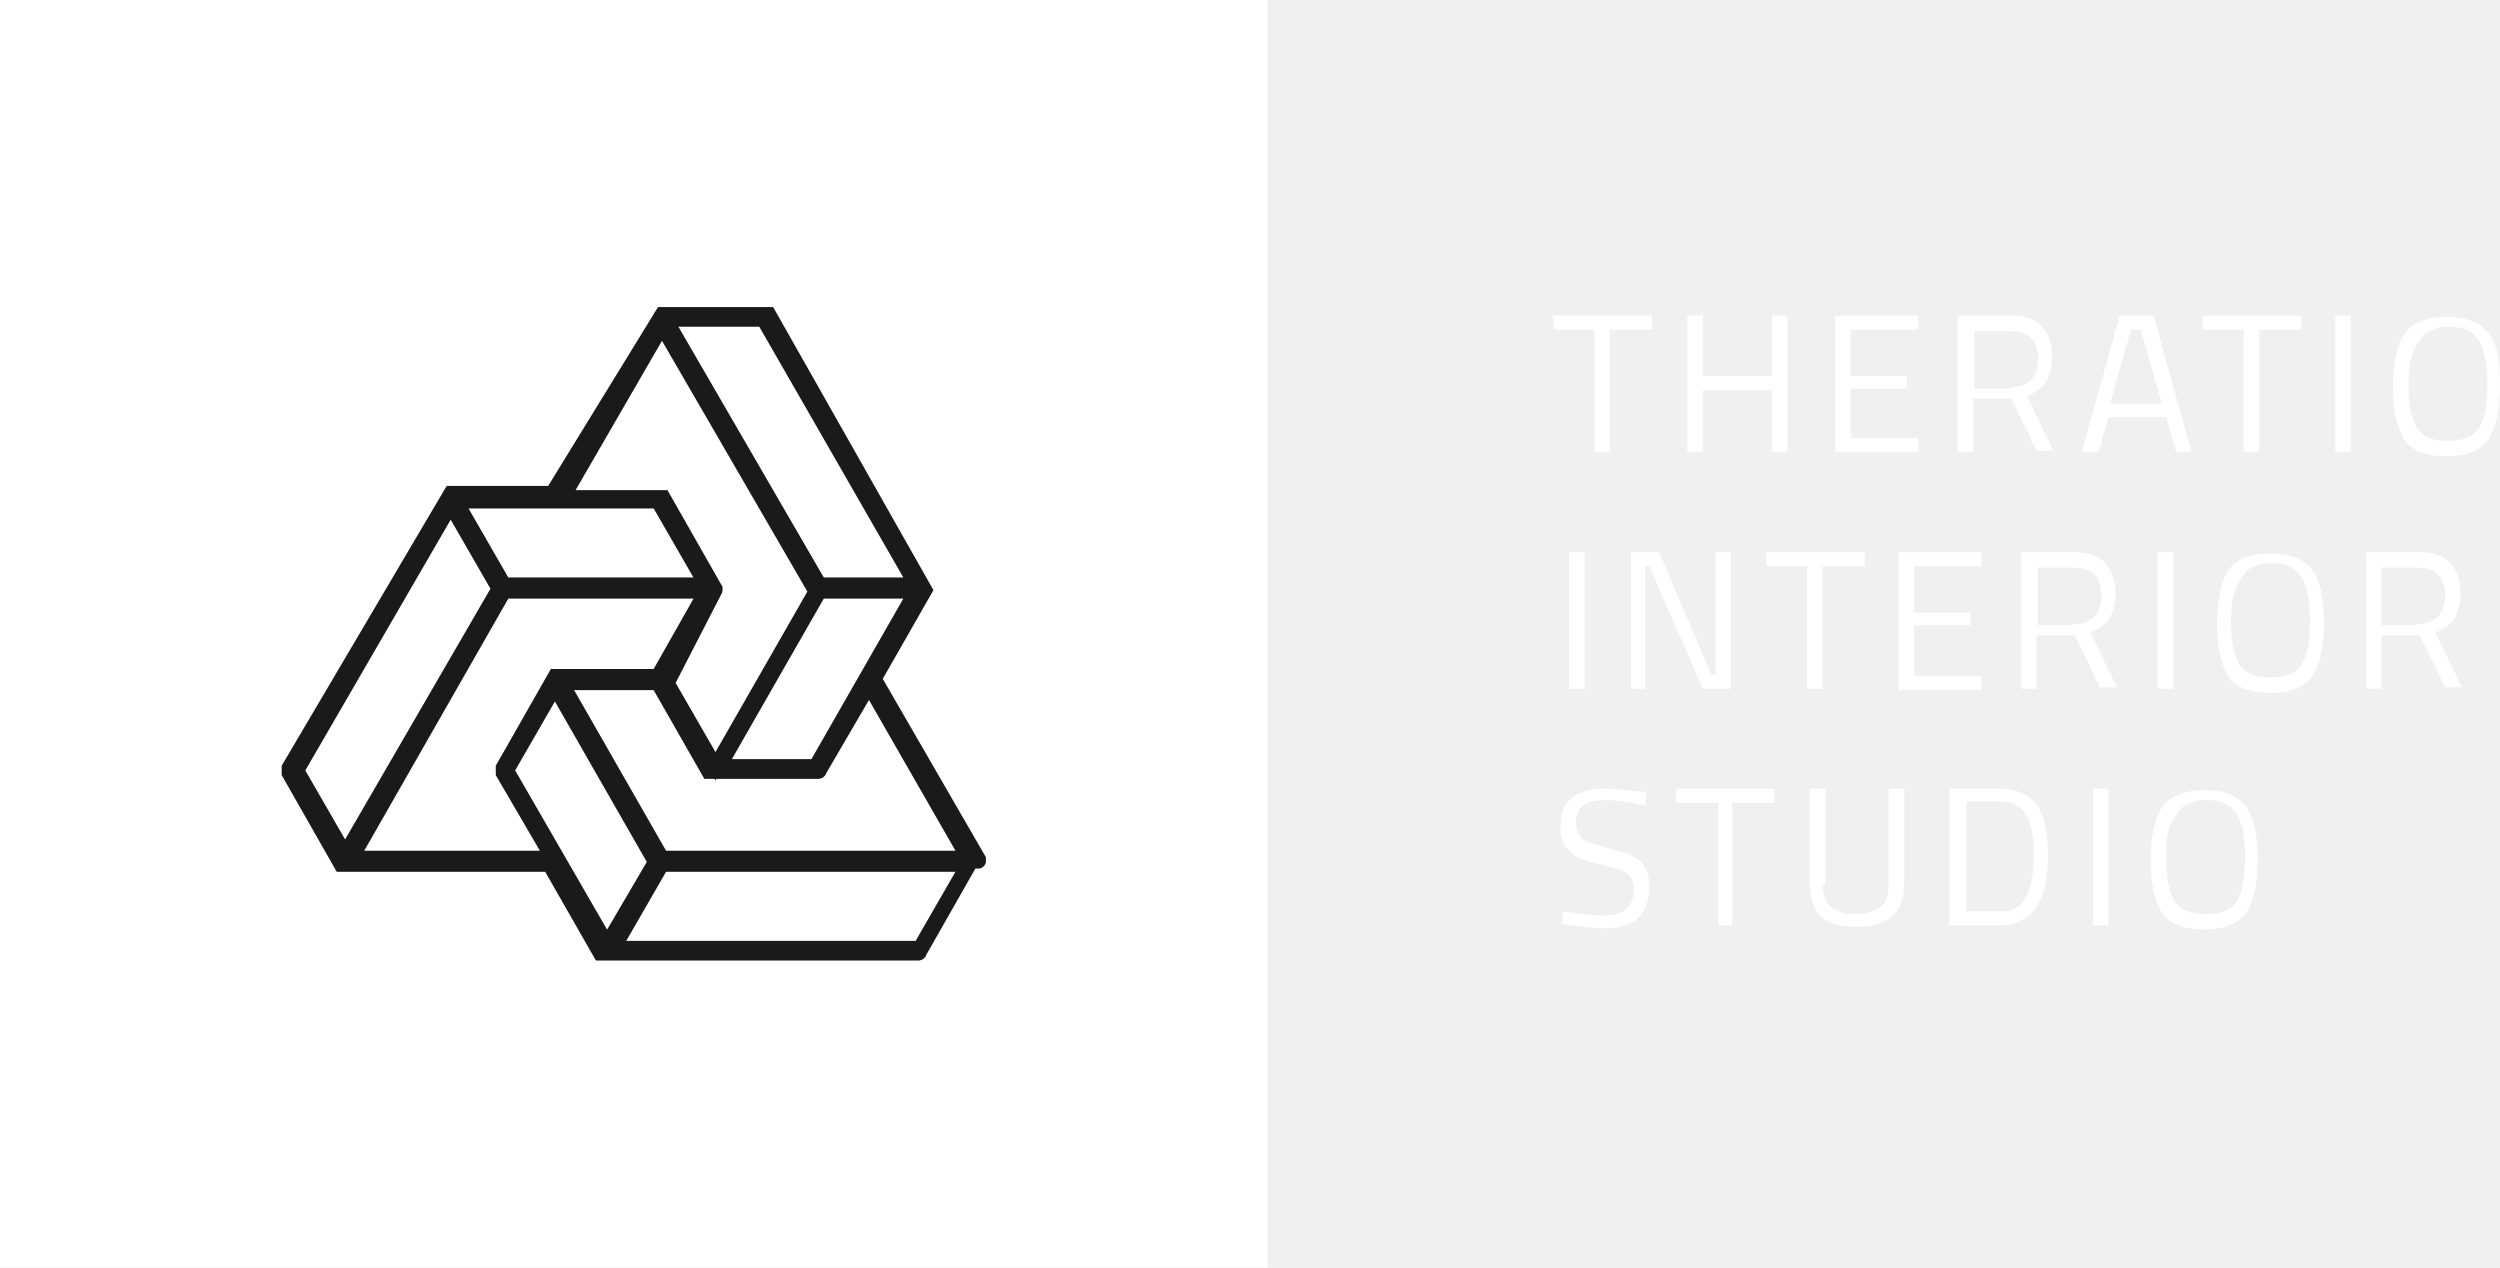
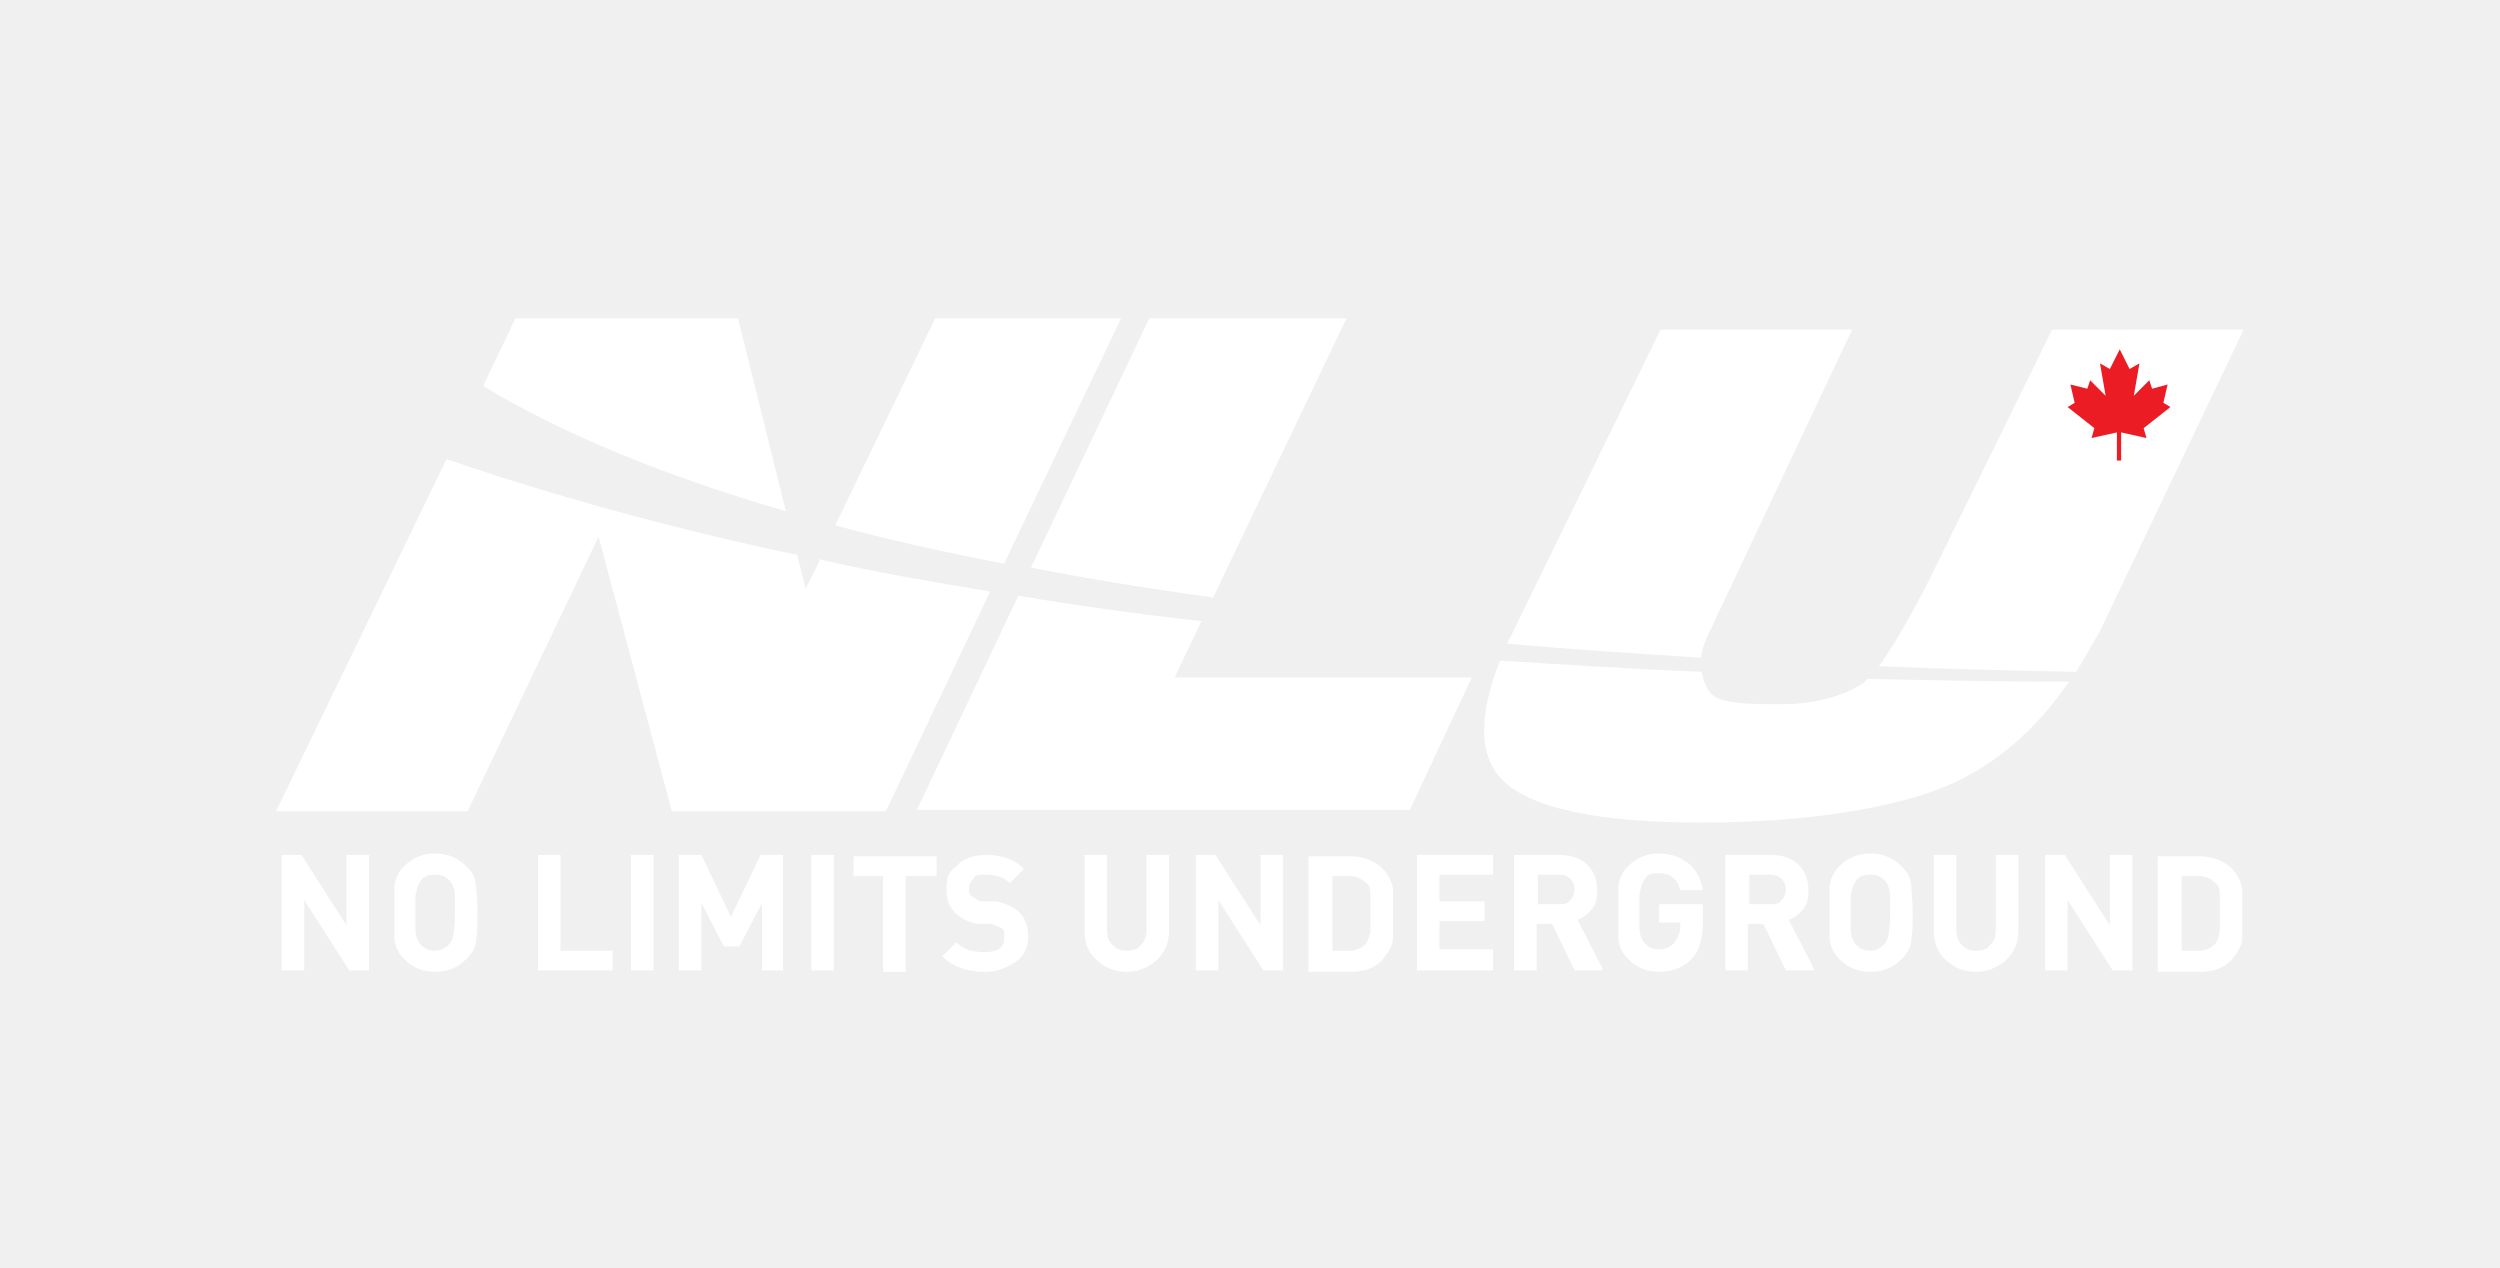
- <svg xmlns="http://www.w3.org/2000/svg" version="1.1" id="Layer_1" x="0px" y="0px" viewBox="0 0 177.5 90" style="enable-background:new 0 0 177.5 90;" xml:space="preserve">
-   <style type="text/css">
- 	.st0{fill:#FFFFFF;}
- 	.st1{fill:#1A1A1A;stroke:#1A1A1A;stroke-miterlimit:10;}
- </style>
+ <svg xmlns="http://www.w3.org/2000/svg" version="1.1" viewBox="0 0 177.5 90">
+   <defs>
+     <style>
+       .cls-1 {
+         fill: #fff;
+       }
+ 
+       .cls-2 {
+         fill: #ec1c24;
+       }
+     </style>
+   </defs>
  <g>
-     <rect class="st0" width="90" height="90" />
-     <path class="st1" d="M69.5,61.1C69.5,61.1,69.5,61.1,69.5,61.1C69.5,61.1,69.5,61.1,69.5,61.1c0-0.1,0-0.1,0-0.1c0,0,0,0,0,0   l-7.4-12.8l3.6-6.3c0,0,0,0,0,0c0,0,0,0,0,0c0,0,0,0,0,0c0,0,0,0,0,0c0,0,0,0,0,0s0,0,0,0c0,0,0,0,0,0c0,0,0,0,0,0c0,0,0,0,0,0   c0,0,0,0,0,0L54.6,22.3c0,0,0,0,0,0c0,0,0,0,0,0c0,0,0,0,0,0c0,0,0,0,0,0c0,0,0,0-0.1,0c0,0,0,0,0,0h-7.5c0,0,0,0,0,0c0,0,0,0,0,0   c0,0,0,0,0,0c0,0,0,0,0,0c0,0,0,0,0,0c0,0,0,0,0,0c0,0,0,0,0,0c0,0,0,0,0,0c0,0,0,0,0,0c0,0,0,0,0,0L39.2,35H32c0,0,0,0,0,0   c0,0,0,0,0,0c0,0,0,0,0,0c0,0,0,0,0,0c0,0,0,0,0,0c0,0,0,0,0,0c0,0,0,0,0,0c0,0,0,0,0,0c0,0,0,0,0,0c0,0,0,0,0,0L20.5,54.5   c0,0,0,0,0,0c0,0,0,0,0,0.1c0,0,0,0,0,0.1c0,0,0,0,0,0.1c0,0,0,0,0,0.1c0,0,0,0,0,0l3.7,6.5c0,0,0,0,0,0c0,0,0,0,0,0c0,0,0,0,0,0   c0,0,0,0,0,0c0,0,0,0,0,0c0,0,0,0,0,0c0,0,0.1,0,0.1,0c0,0,0,0,0,0c0,0,0,0,0,0c0,0,0,0,0,0h14.7l3.6,6.3c0,0,0,0,0,0c0,0,0,0,0,0   c0,0,0,0,0,0c0,0,0,0,0,0c0,0,0,0,0,0c0,0,0,0,0,0c0,0,0.1,0,0.1,0c0,0,0,0,0,0c0,0,0,0,0,0c0,0,0,0,0,0h22.4c0,0,0.1,0,0.1,0   c0,0,0,0,0,0c0,0,0.1,0,0.1-0.1c0,0,0,0,0,0l3.7-6.5c0,0,0,0,0,0c0,0,0,0,0,0C69.5,61.2,69.5,61.2,69.5,61.1   C69.5,61.2,69.5,61.2,69.5,61.1C69.5,61.2,69.5,61.1,69.5,61.1C69.5,61.1,69.5,61.1,69.5,61.1z M65.3,67.3H43.6l3.4-5.9h21.7   L65.3,67.3z M36,54.7l3.4-5.9l7.1,12.4L43.1,67L36,54.7z M68.7,60.9H47l-7.1-12.4h6.8l3.6,6.3c0,0,0,0,0,0c0,0,0,0,0,0c0,0,0,0,0,0   c0,0,0,0,0,0c0,0,0,0,0,0c0,0,0,0,0,0c0,0,0.1,0,0.1,0c0,0,0,0,0,0c0,0,0,0,0,0c0,0,0,0,0,0H58c0,0,0.1,0,0.1,0c0,0,0,0,0,0   c0,0,0.1,0,0.1-0.1c0,0,0,0,0,0l3.5-6L68.7,60.9z M21.1,54.7L32,35.9l3.4,5.9L24.5,60.6L21.1,54.7z M35.8,41.5l-3.4-5.9h7h7.3   l3.4,5.9H35.8z M50.8,41.9C50.8,41.9,50.8,41.9,50.8,41.9C50.8,41.9,50.8,41.9,50.8,41.9C50.9,41.8,50.9,41.8,50.8,41.9   c0-0.1,0-0.1,0-0.1c0,0,0,0,0,0s0,0,0,0c0,0,0,0,0,0c0,0,0,0,0,0c0,0,0,0,0,0c0,0,0,0,0,0l-3.7-6.5c0,0,0,0,0,0c0,0,0,0,0,0   c0,0,0,0,0,0c0,0,0,0,0,0c0,0,0,0-0.1,0c0,0,0,0,0,0h-7l7-12.1l10.9,18.8l-7.1,12.4l-3.4-5.9L50.8,41.9z M54.2,22.7L65,41.5h-6.8   L47.3,22.7H54.2z M57.9,54.4h-6.8L58.2,42H65L57.9,54.4z M25,60.9L35.8,42h14.3L46.7,48h-7.3c0,0,0,0,0,0c0,0,0,0,0,0c0,0,0,0,0,0   c0,0,0,0,0,0c0,0,0,0,0,0c0,0,0,0,0,0c0,0,0,0,0,0c0,0,0,0,0,0c0,0,0,0,0,0c0,0,0,0,0,0l-3.7,6.5c0,0,0,0,0,0c0,0,0,0,0,0.1   c0,0,0,0,0,0.1c0,0,0,0,0,0.1c0,0,0,0,0,0.1c0,0,0,0,0,0l3.5,6H25z" />
-   </g>
-   <g>
-     <path class="st0" d="M110.3,23.4v-1h7v1h-3v8.7h-1.1v-8.7H110.3z" />
-     <path class="st0" d="M125.8,32.1v-4.4h-4.9v4.4h-1.1v-9.7h1.1v4.3h4.9v-4.3h1.1v9.7H125.8z" />
-     <path class="st0" d="M130.3,32.1v-9.7h5.9v1h-4.8v3.3h4v0.9h-4v3.5h4.8v1H130.3z" />
-     <path class="st0" d="M140.1,28.4v3.7h-1.1v-9.7h3.6c1,0,1.8,0.2,2.3,0.7c0.5,0.5,0.8,1.2,0.8,2.2c0,1.5-0.6,2.4-1.8,2.8l1.9,3.9   h-1.2l-1.8-3.7H140.1z M142.7,27.5c1.3,0,2-0.7,2-2c0-1.4-0.7-2-2-2h-2.5v4.1H142.7z" />
-     <path class="st0" d="M147.8,32.1l2.7-9.7h2.4l2.7,9.7h-1.1l-0.7-2.5h-4.1l-0.7,2.5H147.8z M151.3,23.4l-1.5,5.3h3.7l-1.5-5.3H151.3   z" />
-     <path class="st0" d="M156.4,23.4v-1h7v1h-3v8.7h-1.1v-8.7H156.4z" />
-     <path class="st0" d="M165.8,32.1v-9.7h1.1v9.7H165.8z" />
-     <path class="st0" d="M177.5,27.4c0,1.7-0.3,3-0.8,3.8c-0.6,0.8-1.6,1.2-3,1.2s-2.5-0.4-3-1.2s-0.8-2-0.8-3.7s0.3-3,0.8-3.8   c0.6-0.8,1.6-1.2,3-1.2s2.4,0.4,3,1.2C177.3,24.4,177.5,25.6,177.5,27.4z M171,27.3c0,1.4,0.2,2.4,0.6,3.1c0.4,0.6,1.1,0.9,2.2,0.9   s1.8-0.3,2.2-0.9c0.4-0.6,0.6-1.6,0.6-3.1c0-1.4-0.2-2.5-0.6-3.1c-0.4-0.7-1.1-1-2.1-1s-1.8,0.3-2.1,1   C171.2,24.9,171,25.9,171,27.3z" />
-     <path class="st0" d="M111.4,48.9v-9.7h1.1v9.7H111.4z" />
-     <path class="st0" d="M115.8,48.9v-9.7h2l3.7,8.7h0.3v-8.7h1.1v9.7h-2l-3.8-8.7h-0.3v8.7H115.8z" />
-     <path class="st0" d="M125.4,40.2v-1h7v1h-3v8.7h-1.1v-8.7H125.4z" />
-     <path class="st0" d="M134.8,48.9v-9.7h5.9v1h-4.8v3.3h4v0.9h-4V48h4.8v1H134.8z" />
-     <path class="st0" d="M144.6,45.2v3.7h-1.1v-9.7h3.6c1,0,1.8,0.2,2.3,0.7c0.5,0.5,0.8,1.2,0.8,2.2c0,1.5-0.6,2.4-1.8,2.8l1.9,3.9   h-1.2l-1.8-3.7H144.6z M147.2,44.3c1.3,0,2-0.7,2-2c0-1.4-0.7-2-2-2h-2.5v4.1H147.2z" />
-     <path class="st0" d="M153.2,48.9v-9.7h1.1v9.7H153.2z" />
-     <path class="st0" d="M165,44.2c0,1.7-0.3,3-0.8,3.8c-0.6,0.8-1.6,1.2-3,1.2s-2.5-0.4-3-1.2s-0.8-2-0.8-3.7s0.3-3,0.8-3.8   c0.6-0.8,1.6-1.2,3-1.2s2.4,0.4,3,1.2C164.7,41.2,165,42.4,165,44.2z M158.4,44.1c0,1.4,0.2,2.4,0.6,3.1c0.4,0.6,1.1,0.9,2.2,0.9   s1.8-0.3,2.2-0.9c0.4-0.6,0.6-1.6,0.6-3.1c0-1.4-0.2-2.5-0.6-3.1c-0.4-0.7-1.1-1-2.1-1s-1.8,0.3-2.1,1   C158.6,41.7,158.4,42.7,158.4,44.1z" />
-     <path class="st0" d="M169.1,45.2v3.7H168v-9.7h3.6c1,0,1.8,0.2,2.3,0.7c0.5,0.5,0.8,1.2,0.8,2.2c0,1.5-0.6,2.4-1.8,2.8l1.9,3.9   h-1.2l-1.8-3.7H169.1z M171.6,44.3c1.3,0,2-0.7,2-2c0-1.4-0.7-2-2-2h-2.5v4.1H171.6z" />
-     <path class="st0" d="M114,56.8c-1.4,0-2.1,0.5-2.1,1.6c0,0.6,0.2,1,0.5,1.2c0.3,0.2,1,0.4,2,0.7c1,0.2,1.7,0.5,2.1,0.9   c0.4,0.3,0.6,0.9,0.6,1.7c0,2-1,3-3.1,3c-0.7,0-1.5-0.1-2.6-0.2l-0.5-0.1l0.1-0.9c1.3,0.2,2.2,0.3,2.9,0.3c1.4,0,2.1-0.6,2.1-1.9   c0-0.5-0.2-0.9-0.5-1.1c-0.3-0.2-0.9-0.4-1.7-0.6c-1.1-0.2-1.9-0.5-2.3-0.9c-0.5-0.4-0.7-1-0.7-1.9c0-1.7,1-2.6,3.1-2.6   c0.7,0,1.5,0.1,2.5,0.2l0.5,0.1l-0.1,0.9C115.5,56.9,114.6,56.8,114,56.8z" />
-     <path class="st0" d="M119,57v-1h7v1h-3v8.7H122V57H119z" />
-     <path class="st0" d="M129.4,62.8c0,1.4,0.8,2.1,2.3,2.1c0.8,0,1.4-0.2,1.8-0.5c0.4-0.3,0.6-0.9,0.6-1.6V56h1.1v6.7   c0,1.1-0.3,1.9-0.9,2.4s-1.4,0.7-2.5,0.7s-2-0.2-2.5-0.7s-0.8-1.3-0.8-2.4V56h1.1V62.8z" />
-     <path class="st0" d="M141.9,65.7h-3.5V56h3.5c1.6,0,2.6,0.6,3.1,1.9c0.3,0.7,0.4,1.7,0.4,2.8c0,2.4-0.6,4-1.8,4.6   C143.2,65.6,142.6,65.7,141.9,65.7z M144.4,60.7c0-1.9-0.4-3-1.2-3.5c-0.3-0.2-0.7-0.3-1.2-0.3h-2.4v7.8h2.4   C143.6,64.8,144.4,63.4,144.4,60.7z" />
-     <path class="st0" d="M148.6,65.7V56h1.1v9.7H148.6z" />
-     <path class="st0" d="M160.3,61c0,1.7-0.3,3-0.8,3.8c-0.6,0.8-1.6,1.2-3,1.2s-2.5-0.4-3-1.2s-0.8-2-0.8-3.7s0.3-3,0.8-3.8   c0.6-0.8,1.6-1.2,3-1.2s2.4,0.4,3,1.2C160,58,160.3,59.2,160.3,61z M153.8,60.9c0,1.4,0.2,2.4,0.6,3.1c0.4,0.6,1.1,0.9,2.2,0.9   s1.8-0.3,2.2-0.9c0.4-0.6,0.6-1.6,0.6-3.1c0-1.4-0.2-2.5-0.6-3.1c-0.4-0.7-1.1-1-2.1-1s-1.8,0.3-2.1,1   C153.9,58.5,153.8,59.5,153.8,60.9z" />
+     <g id="Layer_1">
+       <g>
+         <rect class="cls-2" x="145.9" y="23.7" width="8.7" height="9.1" />
+         <g>
+           <g>
+             <path class="cls-1" d="M26.2,68.9h-1.4l-3.2-5v5h-1.6v-8.2h1.4l3.2,5v-5h1.6v8.2Z" />
+             <path class="cls-1" d="M33.9,64.8c0,.9,0,1.5-.1,1.9,0,.6-.3,1-.7,1.4-.6.6-1.3.9-2.2.9s-1.6-.3-2.2-.9c-.4-.4-.6-.8-.7-1.4,0-.3,0-1,0-1.9s0-1.5,0-1.9c.1-.6.3-1,.7-1.4.6-.6,1.3-.9,2.2-.9s1.6.3,2.2.9.6.8.7,1.4c0,.3.1,1,.1,1.9ZM32.3,64.8c0-.6,0-1,0-1.2,0-.5-.2-.9-.4-1.1-.3-.3-.6-.4-1-.4s-.8.1-1,.4c-.2.2-.3.6-.4,1.1,0,.1,0,.5,0,1.2s0,1.1,0,1.2c0,.5.2.9.4,1.1.3.3.6.4,1,.4s.8-.2,1.1-.6c.2-.3.3-1,.3-2.2Z" />
+             <path class="cls-1" d="M43.5,68.9h-5.3v-8.2h1.6v6.8h3.7v1.4Z" />
+             <path class="cls-1" d="M46.4,68.9h-1.6v-8.2h1.6v8.2Z" />
+             <path class="cls-1" d="M55.7,68.9h-1.6v-4.8l-1.6,3.1h-1.1l-1.6-3.1v4.8h-1.6v-8.2h1.6l2.1,4.4,2.1-4.4h1.6v8.2Z" />
+             <path class="cls-1" d="M59.2,68.9h-1.6v-8.2h1.6v8.2Z" />
+             <path class="cls-1" d="M66.4,62.2h-2.1v6.8h-1.6v-6.8h-2.1v-1.4h5.9v1.4Z" />
+             <path class="cls-1" d="M73,66.5c0,.8-.3,1.4-.9,1.8-.6.4-1.3.7-2.2.7-1.3,0-2.3-.4-3-1.1l1-1c.5.5,1.1.7,2,.7s1.4-.3,1.4-1,0-.5-.2-.7c-.2-.1-.4-.2-.7-.3h-1c-1.4-.3-2.2-1.1-2.2-2.4s.3-1.3.8-1.8c.5-.5,1.2-.7,2.1-.7s2,.3,2.6,1l-1,1c-.4-.4-1-.6-1.7-.6s-.7,0-.9.3c-.2.2-.3.4-.3.7s0,.4.3.6.4.3.7.3h1c.7.2,1.2.4,1.6.8.4.4.6,1,.6,1.7Z" />
+             <path class="cls-1" d="M83,66.1c0,.9-.3,1.5-.9,2.1-.6.5-1.3.8-2.1.8s-1.6-.3-2.1-.8c-.6-.5-.9-1.2-.9-2.1v-5.4h1.6v5.3c0,.5.1.8.4,1.1s.6.4,1,.4.8-.1,1-.4c.3-.3.4-.6.4-1.1v-5.3h1.6v5.4Z" />
+             <path class="cls-1" d="M91.1,68.9h-1.4l-3.2-5v5h-1.6v-8.2h1.4l3.2,5v-5h1.6v8.2Z" />
+             <path class="cls-1" d="M98.9,64.8c0,.9,0,1.5,0,1.8,0,.6-.4,1.1-.8,1.6-.5.5-1.2.8-2.2.8h-3v-8.2h3c.9,0,1.6.3,2.2.8.4.4.7.9.8,1.5,0,.3,0,.9,0,1.8ZM97.3,64.8c0-.7,0-1.1,0-1.4,0-.3-.1-.6-.3-.7-.3-.3-.7-.5-1.2-.5h-1.2v5.3h1.2c.5,0,.9-.2,1.2-.5.1-.2.2-.4.3-.8,0-.3,0-.8,0-1.4Z" />
+             <path class="cls-1" d="M106,68.9h-5.4v-8.2h5.4v1.4h-3.8v1.9h3.2v1.4h-3.2v2h3.8v1.4Z" />
+             <path class="cls-1" d="M113.7,68.9h-1.9l-1.6-3.3h-1.1v3.3h-1.6v-8.2h3.2c.8,0,1.5.2,2,.7.5.5.7,1.1.7,1.8s-.1,1-.4,1.4c-.3.3-.6.6-1,.7l1.8,3.5ZM111.8,63.2c0-.3-.1-.6-.3-.8-.2-.2-.5-.3-.8-.3h-1.5v2.1h1.5c.3,0,.6,0,.8-.3.2-.2.3-.5.3-.8Z" />
+             <path class="cls-1" d="M120.9,65.6c0,1.1-.3,2-.8,2.5-.6.6-1.4.9-2.3.9s-1.6-.3-2.2-.9c-.4-.4-.6-.8-.7-1.4,0-.3,0-1,0-1.9s0-1.5,0-1.9c.1-.6.3-1,.7-1.4.6-.6,1.3-.9,2.2-.9s1.6.3,2.2.8c.5.5.8,1.1.9,1.8h-1.6c-.2-.8-.7-1.2-1.5-1.2s-.8.1-1,.4c-.2.2-.3.6-.4,1.1,0,.1,0,.5,0,1.2s0,1.1,0,1.2c0,.5.2.9.4,1.1.3.3.6.4,1,.4s.9-.2,1.1-.5c.2-.3.4-.6.4-1.1v-.3h-1.5v-1.3h3.1v1.2Z" />
+             <path class="cls-1" d="M128.7,68.9h-1.9l-1.6-3.3h-1.1v3.3h-1.6v-8.2h3.2c.8,0,1.5.2,2,.7.5.5.7,1.1.7,1.8s-.1,1-.4,1.4c-.3.3-.6.6-1,.7l1.8,3.5ZM126.8,63.2c0-.3-.1-.6-.3-.8-.2-.2-.5-.3-.8-.3h-1.5v2.1h1.5c.3,0,.6,0,.8-.3.2-.2.3-.5.3-.8Z" />
+             <path class="cls-1" d="M135.8,64.8c0,.9,0,1.5-.1,1.9,0,.6-.3,1-.7,1.4-.6.6-1.3.9-2.2.9s-1.6-.3-2.2-.9c-.4-.4-.6-.8-.7-1.4,0-.3,0-1,0-1.9s0-1.5,0-1.9c.1-.6.3-1,.7-1.4.6-.6,1.3-.9,2.2-.9s1.6.3,2.2.9.6.8.7,1.4c0,.3.1,1,.1,1.9ZM134.2,64.8c0-.6,0-1,0-1.2,0-.5-.2-.9-.4-1.1-.3-.3-.6-.4-1-.4s-.8.1-1,.4c-.2.2-.3.6-.4,1.1,0,.1,0,.5,0,1.2s0,1.1,0,1.2c0,.5.2.9.4,1.1.3.3.6.4,1,.4s.8-.2,1.1-.6c.2-.3.3-1,.3-2.2Z" />
+             <path class="cls-1" d="M143.3,66.1c0,.9-.3,1.5-.9,2.1-.6.5-1.3.8-2.1.8s-1.6-.3-2.1-.8c-.6-.5-.9-1.2-.9-2.1v-5.4h1.6v5.3c0,.5.1.8.4,1.1s.6.4,1,.4.8-.1,1-.4c.3-.3.4-.6.4-1.1v-5.3h1.6v5.4Z" />
+             <path class="cls-1" d="M151.4,68.9h-1.4l-3.2-5v5h-1.6v-8.2h1.4l3.2,5v-5h1.6v8.2Z" />
+             <path class="cls-1" d="M159.2,64.8c0,.9,0,1.5,0,1.8,0,.6-.4,1.1-.8,1.6-.5.5-1.2.8-2.2.8h-3v-8.2h3c.9,0,1.6.3,2.2.8.4.4.7.9.8,1.5,0,.3,0,.9,0,1.8ZM157.6,64.8c0-.7,0-1.1,0-1.4,0-.3-.1-.6-.3-.7-.3-.3-.7-.5-1.2-.5h-1.2v5.3h1.2c.5,0,.9-.2,1.2-.5.1-.2.2-.4.3-.8,0-.3,0-.8,0-1.4Z" />
+           </g>
+           <g>
+             <path class="cls-1" d="M71.3,40l8.3-17.4h-13.2l-7.1,14.7c3.7,1,7.7,1.9,11.9,2.7Z" />
+             <path class="cls-1" d="M55.8,36.3l-3.4-13.7h-15.8s-2.3,4.8-2.3,4.8c5.6,3.4,12.9,6.4,21.5,8.9Z" />
+             <path class="cls-1" d="M58.2,39.8l-1,2-.6-2.4c-9-1.9-17.3-4.2-24.9-6.8l-12.1,25h13.6l9.3-19.5,5.2,19.5h15.2l7.4-15.6c-4.2-.7-8.3-1.4-12.2-2.3Z" />
+           </g>
+           <g>
+             <path class="cls-1" d="M86.1,42.5l9.5-19.9h-14l-8.4,17.7c4.1.8,8.4,1.5,12.8,2.1Z" />
+             <path class="cls-1" d="M85.3,44.1c-4.5-.5-8.8-1.1-13-1.8l-7.2,15.2h35l4.4-9.4h-21.1l1.9-4Z" />
+           </g>
+           <g>
+             <path class="cls-1" d="M120.8,46.7c0-.6.3-1.3.7-2.1l10-21.2h-13.6l-10.5,21.5c-.1.3-.3.5-.4.8,4.5.4,9.1.7,13.8,1Z" />
+             <path class="cls-1" d="M132.6,48.2c-.1.1-.2.2-.3.3-1.4.9-3.4,1.5-5.8,1.5s-4.7,0-5.2-1c-.2-.3-.4-.8-.5-1.3-4.9-.2-9.7-.5-14.3-.8-1.5,3.8-1.5,6.6,0,8.3,1.9,2.1,6.6,3.2,14.3,3.2s14.6-1.1,18.5-3.1c2.9-1.5,5.4-3.7,7.6-6.9-4.9,0-9.6-.1-14.3-.2Z" />
+             <path class="cls-1" d="M145.7,23.4l-8.2,16.7c-.8,1.7-2.7,5.3-4.1,7.2,4.6.2,9.2.3,14,.4.6-.9,1.1-1.9,1.7-2.9l10.2-21.4h-13.6ZM150.6,30.7v2h-.3v-2l-1.8.4.2-.7-1.9-1.5.5-.3-.3-1.3,1.2.3.2-.6,1.1,1.1-.4-2.3.7.4.7-1.4.7,1.4.7-.4-.4,2.3,1.1-1.1.2.6,1.1-.3-.3,1.3.5.3-1.9,1.5.2.7-1.8-.4Z" />
+           </g>
+         </g>
+       </g>
+     </g>
  </g>
</svg>
